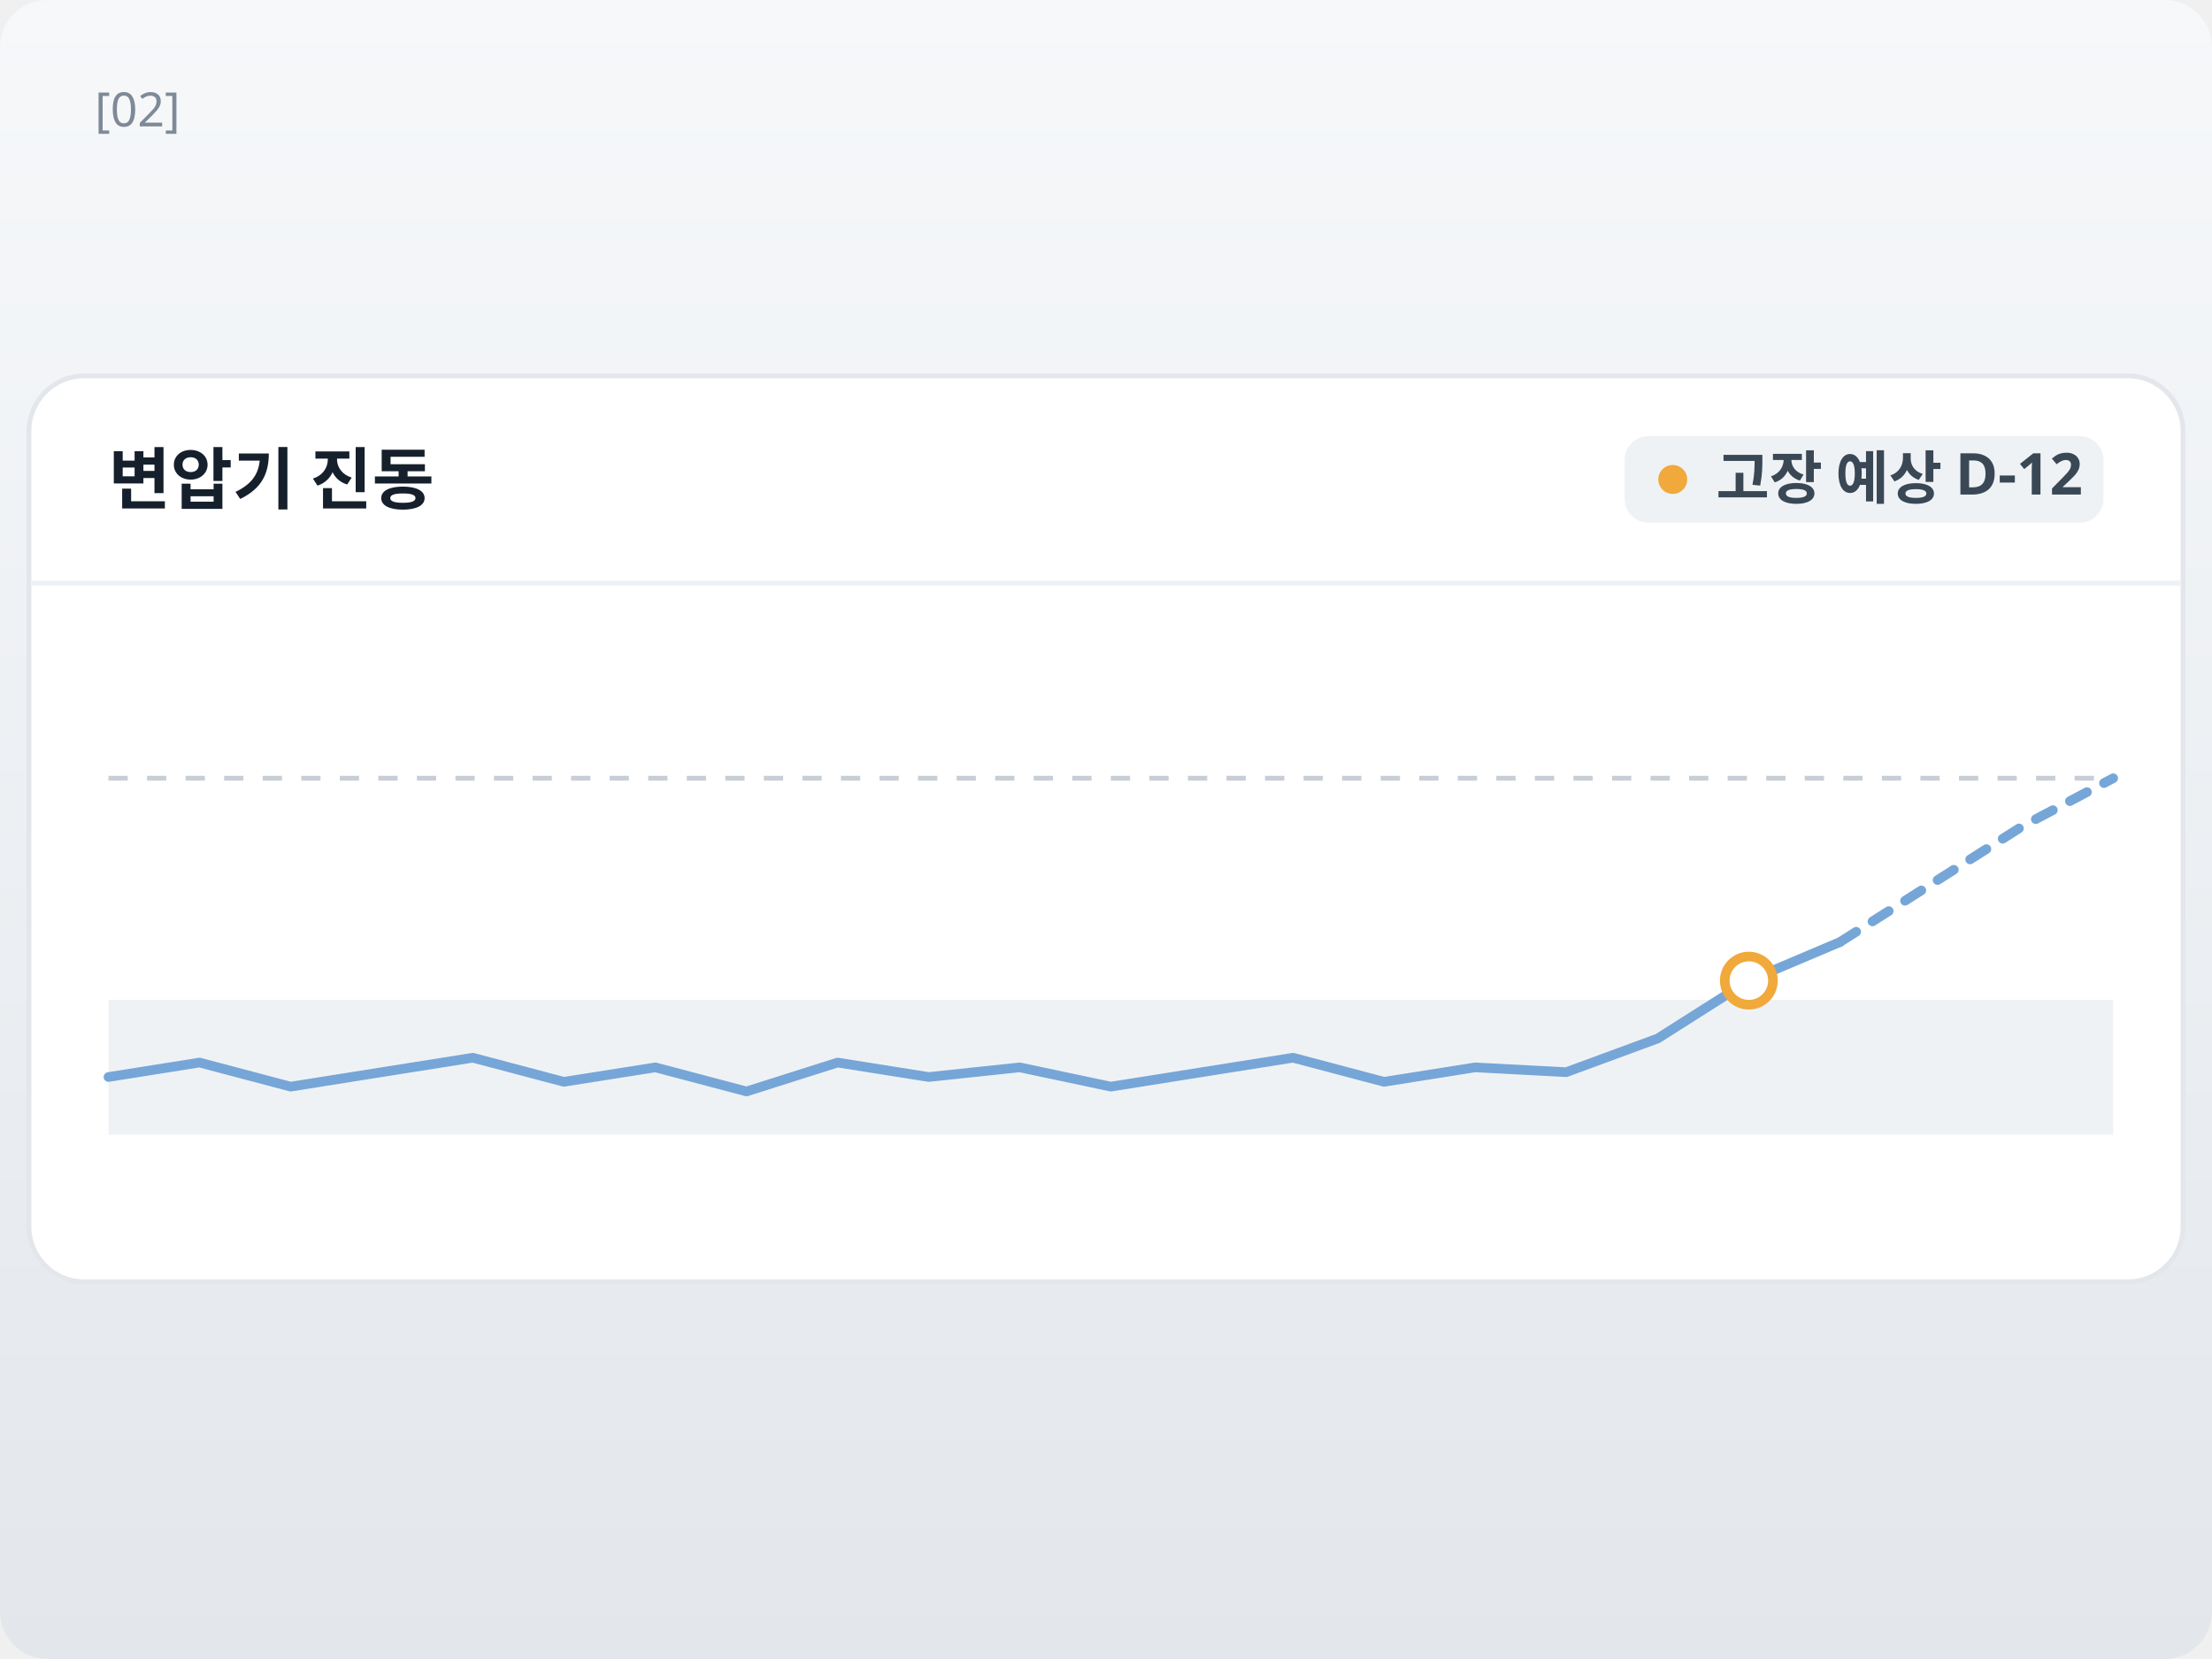
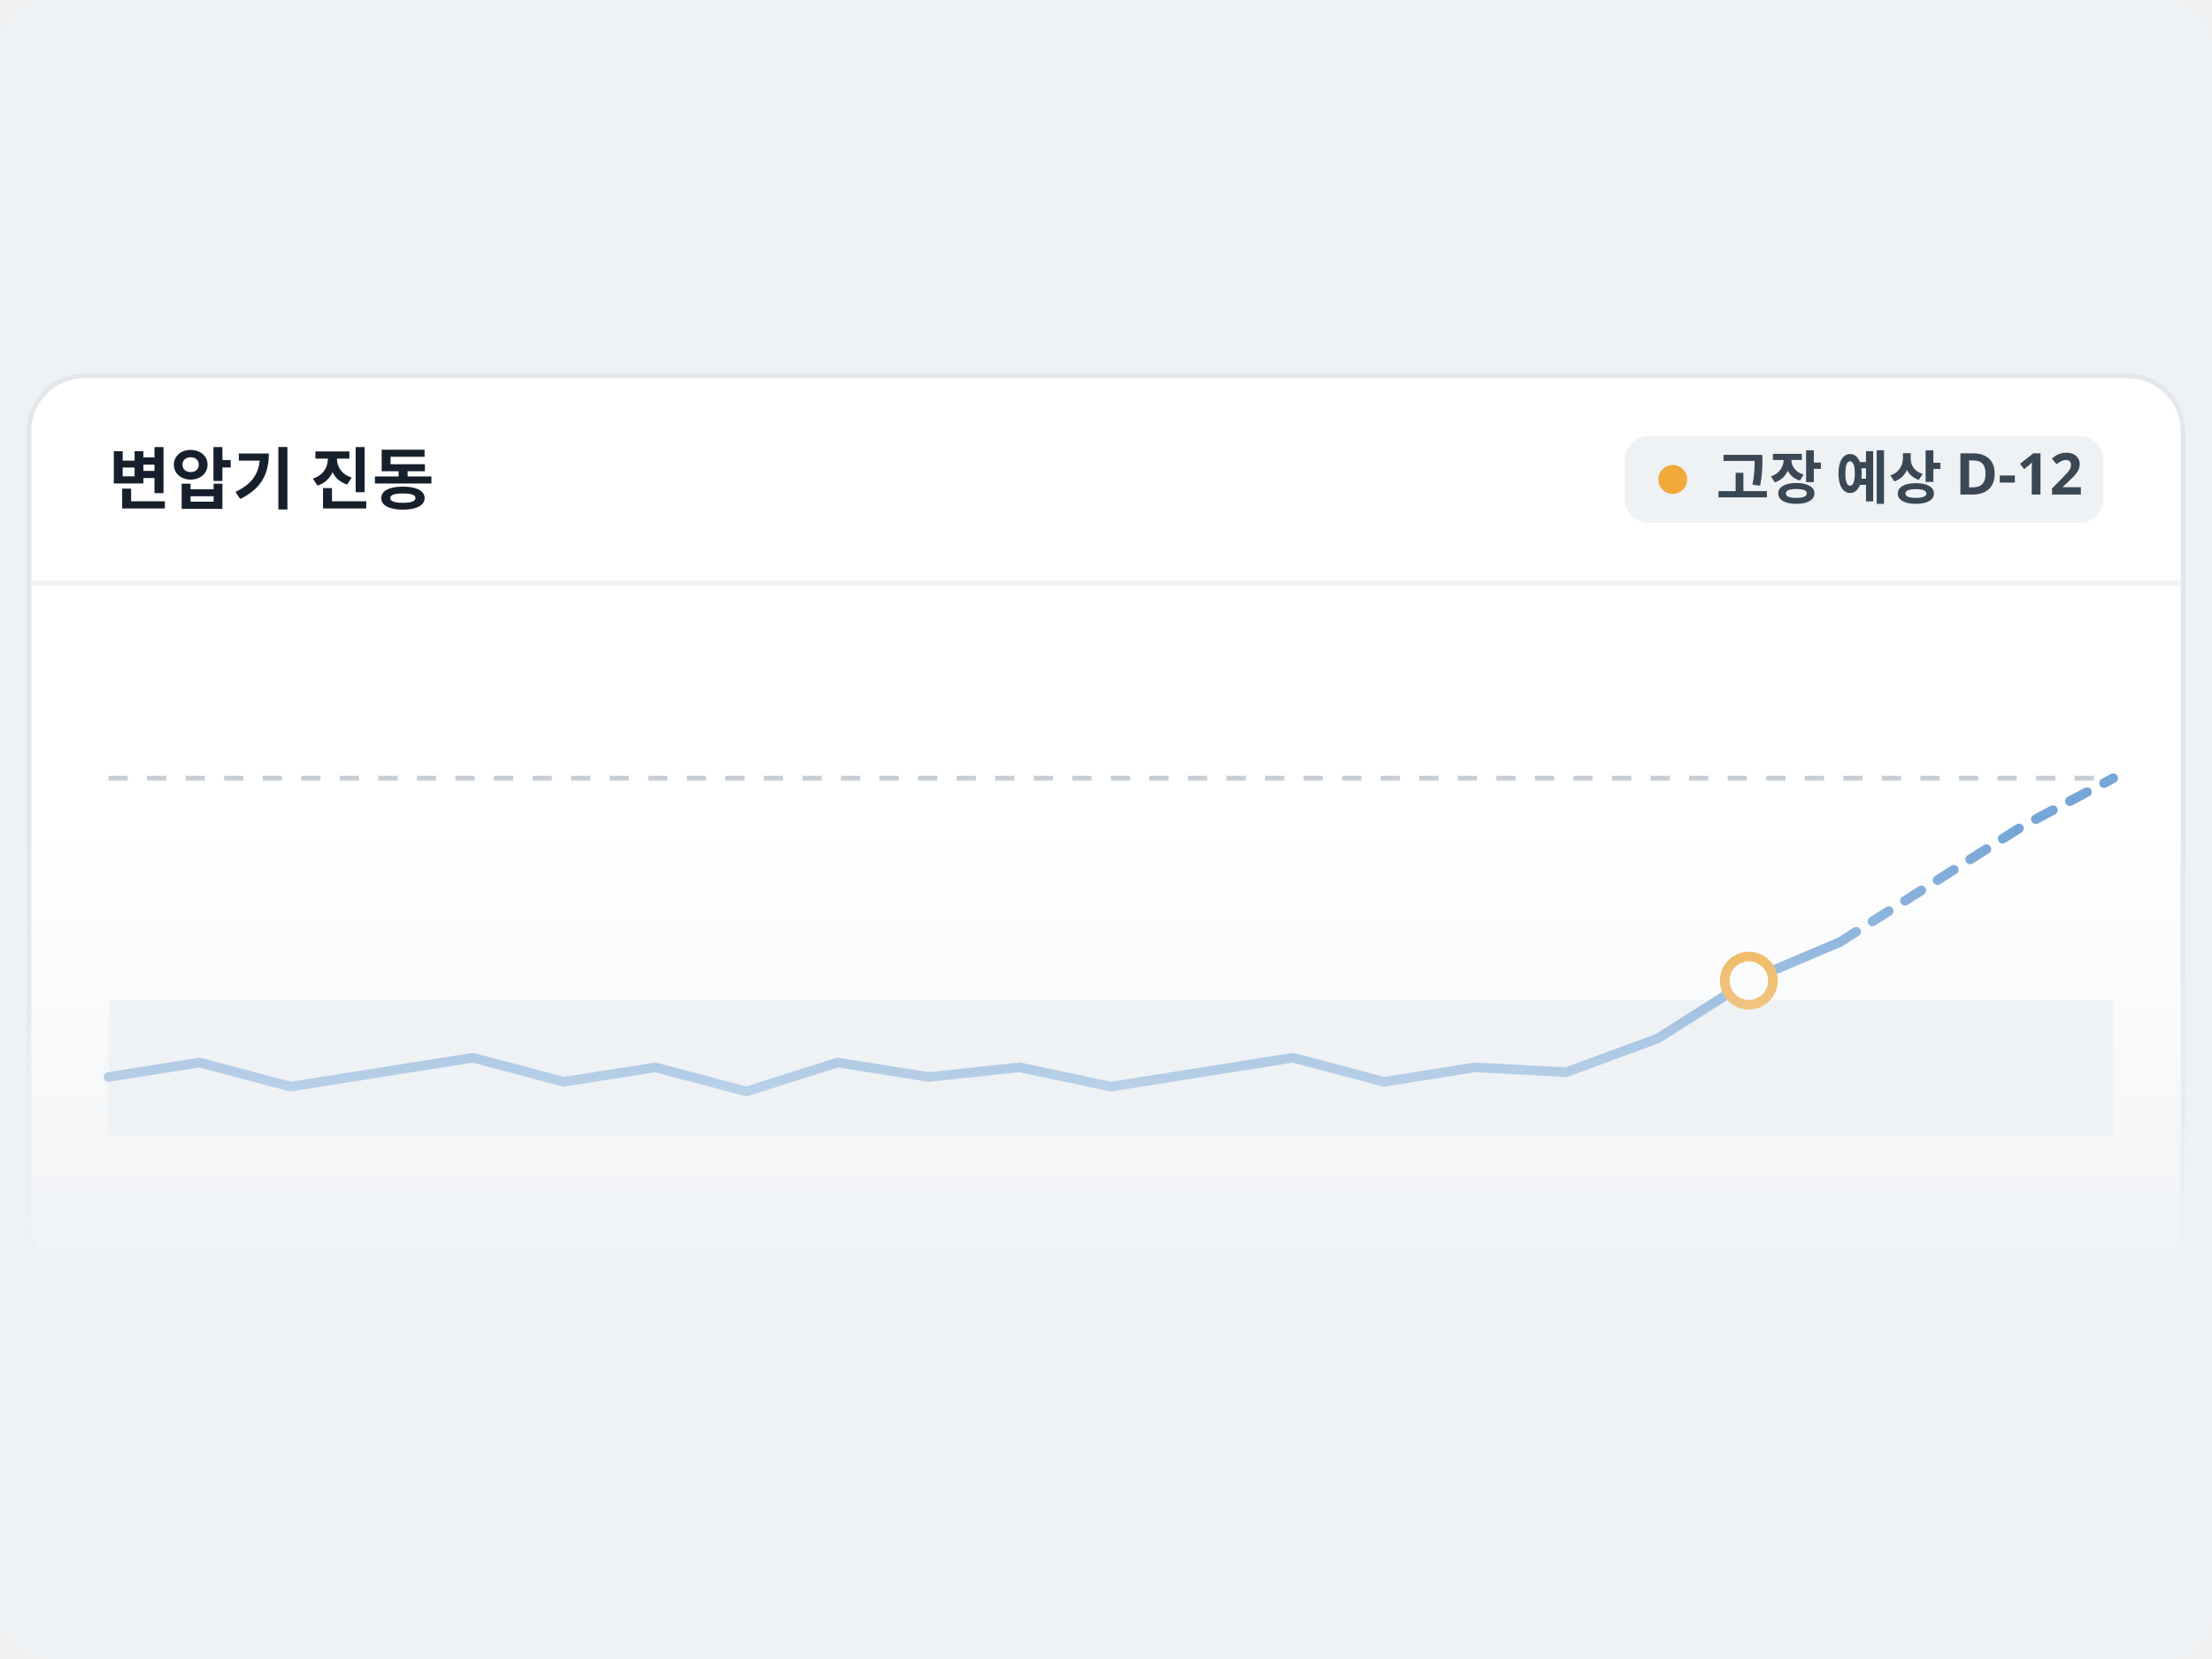
<svg xmlns="http://www.w3.org/2000/svg" width="560" height="420" viewBox="0 0 560 420" fill="none">
  <defs>
-     <linearGradient id="bg0" x1="0" y1="0" x2="0" y2="420" gradientUnits="userSpaceOnUse">
-       <stop offset="0" stop-color="#F6F8FA" />
-       <stop offset="1" stop-color="#E3E7EC" />
+     <linearGradient id="fade0" x1="0" y1="210" x2="0" y2="330" gradientUnits="userSpaceOnUse">
+       <stop offset="0" stop-color="#EFF2F5" stop-opacity="0" />
+       <stop offset="0.5" stop-color="#EFF2F5" stop-opacity="0.5" />
+       <stop offset="1" stop-color="#EFF2F5" stop-opacity="1" />
    </linearGradient>
    <clipPath id="card">
      <rect width="560" height="420" rx="12" />
    </clipPath>
  </defs>
  <g clip-path="url(#card)">
-     <rect x="0" y="0" width="560" height="420" rx="12" fill="url(#bg0)" />
-     <text x="24" y="32" font-family="JetBrains Mono" font-size="12" font-weight="400" fill="#7E8A98">[02]</text>
+     <rect x="0" y="0" width="560" height="420" rx="12" fill="#EFF2F5" />
    <g transform="translate(-61.60 -45.76) scale(1.22)">
      <rect x="56.5" y="115.5" width="447" height="188" rx="11.5" fill="#FFFFFF" stroke="#E3E7EC" stroke-width="1" />
      <line x1="57" y1="158.5" x2="503" y2="158.5" stroke="#EFF2F5" stroke-width="1" />
      <text x="73" y="142" font-family="Pretendard" font-size="14" font-weight="600" fill="#16202C">변압기 진동</text>
      <rect x="387.61" y="128" width="99.39" height="18" rx="5" fill="#EFF2F5" />
      <rect x="394.61" y="134" width="6" height="6" rx="3" fill="#F0A93A" />
      <text x="406.61" y="141" font-family="Pretendard" font-size="12" font-weight="600" fill="#3A4856">고장 예상 D-12</text>
      <g transform="translate(73 175) scale(1 1)">
        <rect x="0" y="70" width="416" height="28" fill="#EFF2F5" />
        <line x1="0" y1="24" x2="416" y2="24" stroke-width="1" stroke-dasharray="4 4" fill="#000000" stroke="#C8CED5" />
        <path d="M0.0 86 L18.9 83 L37.8 88 L56.7 85 L75.6 82 L94.5 87 L113.5 84 L132.4 89 L151.3 83 L170.2 86 L189.1 84 L208.0 88 L226.9 85 L245.8 82 L264.7 87 L283.6 84 L302.5 85 L321.5 78 L340.4 66 L359.3 58" fill="none" stroke-width="2" stroke-linejoin="round" stroke-linecap="round" stroke="#76A6D7" />
        <path d="M359.3 58 L378.2 46 L397.1 34 L416.0 24" fill="none" stroke-width="2" stroke-dasharray="4 4" stroke-linecap="round" stroke="#76A6D7" />
        <circle cx="340.4" cy="66" r="5" stroke-width="2" fill="#FFFFFF" stroke="#F0A93A" />
      </g>
    </g>
+     <rect x="0" y="210" width="560" height="210" fill="url(#fade0)" />
  </g>
</svg>
